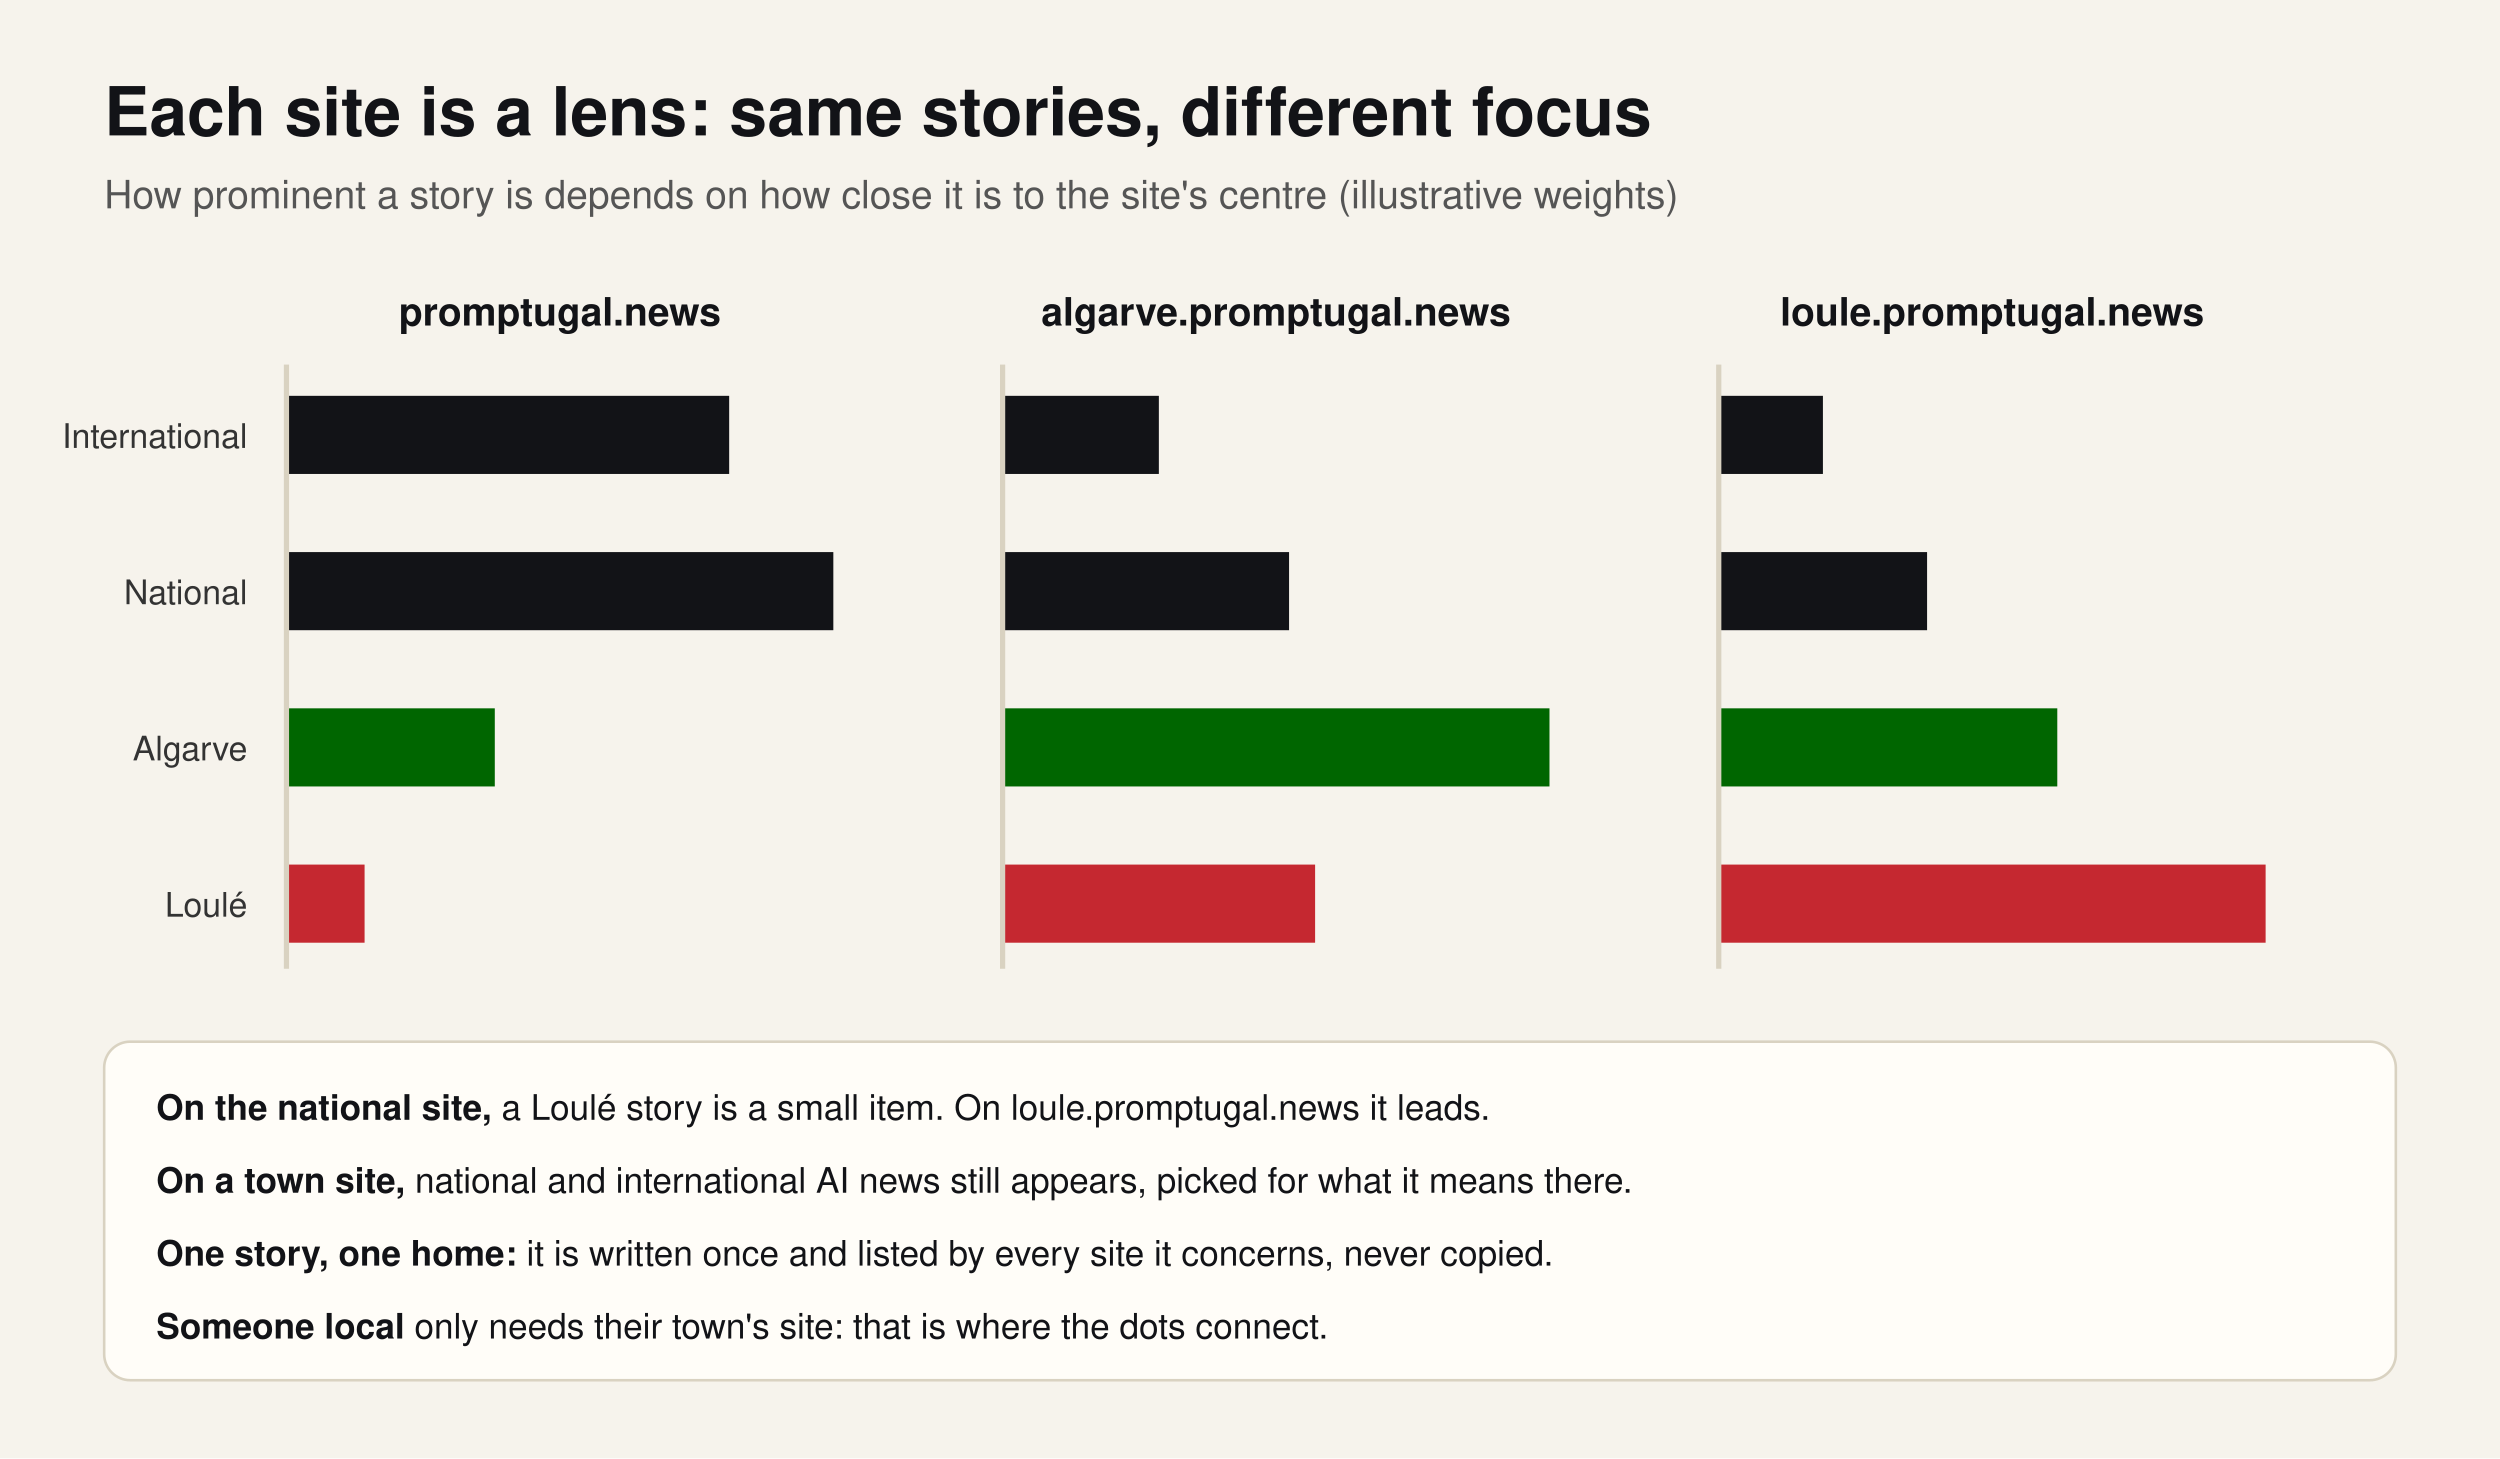
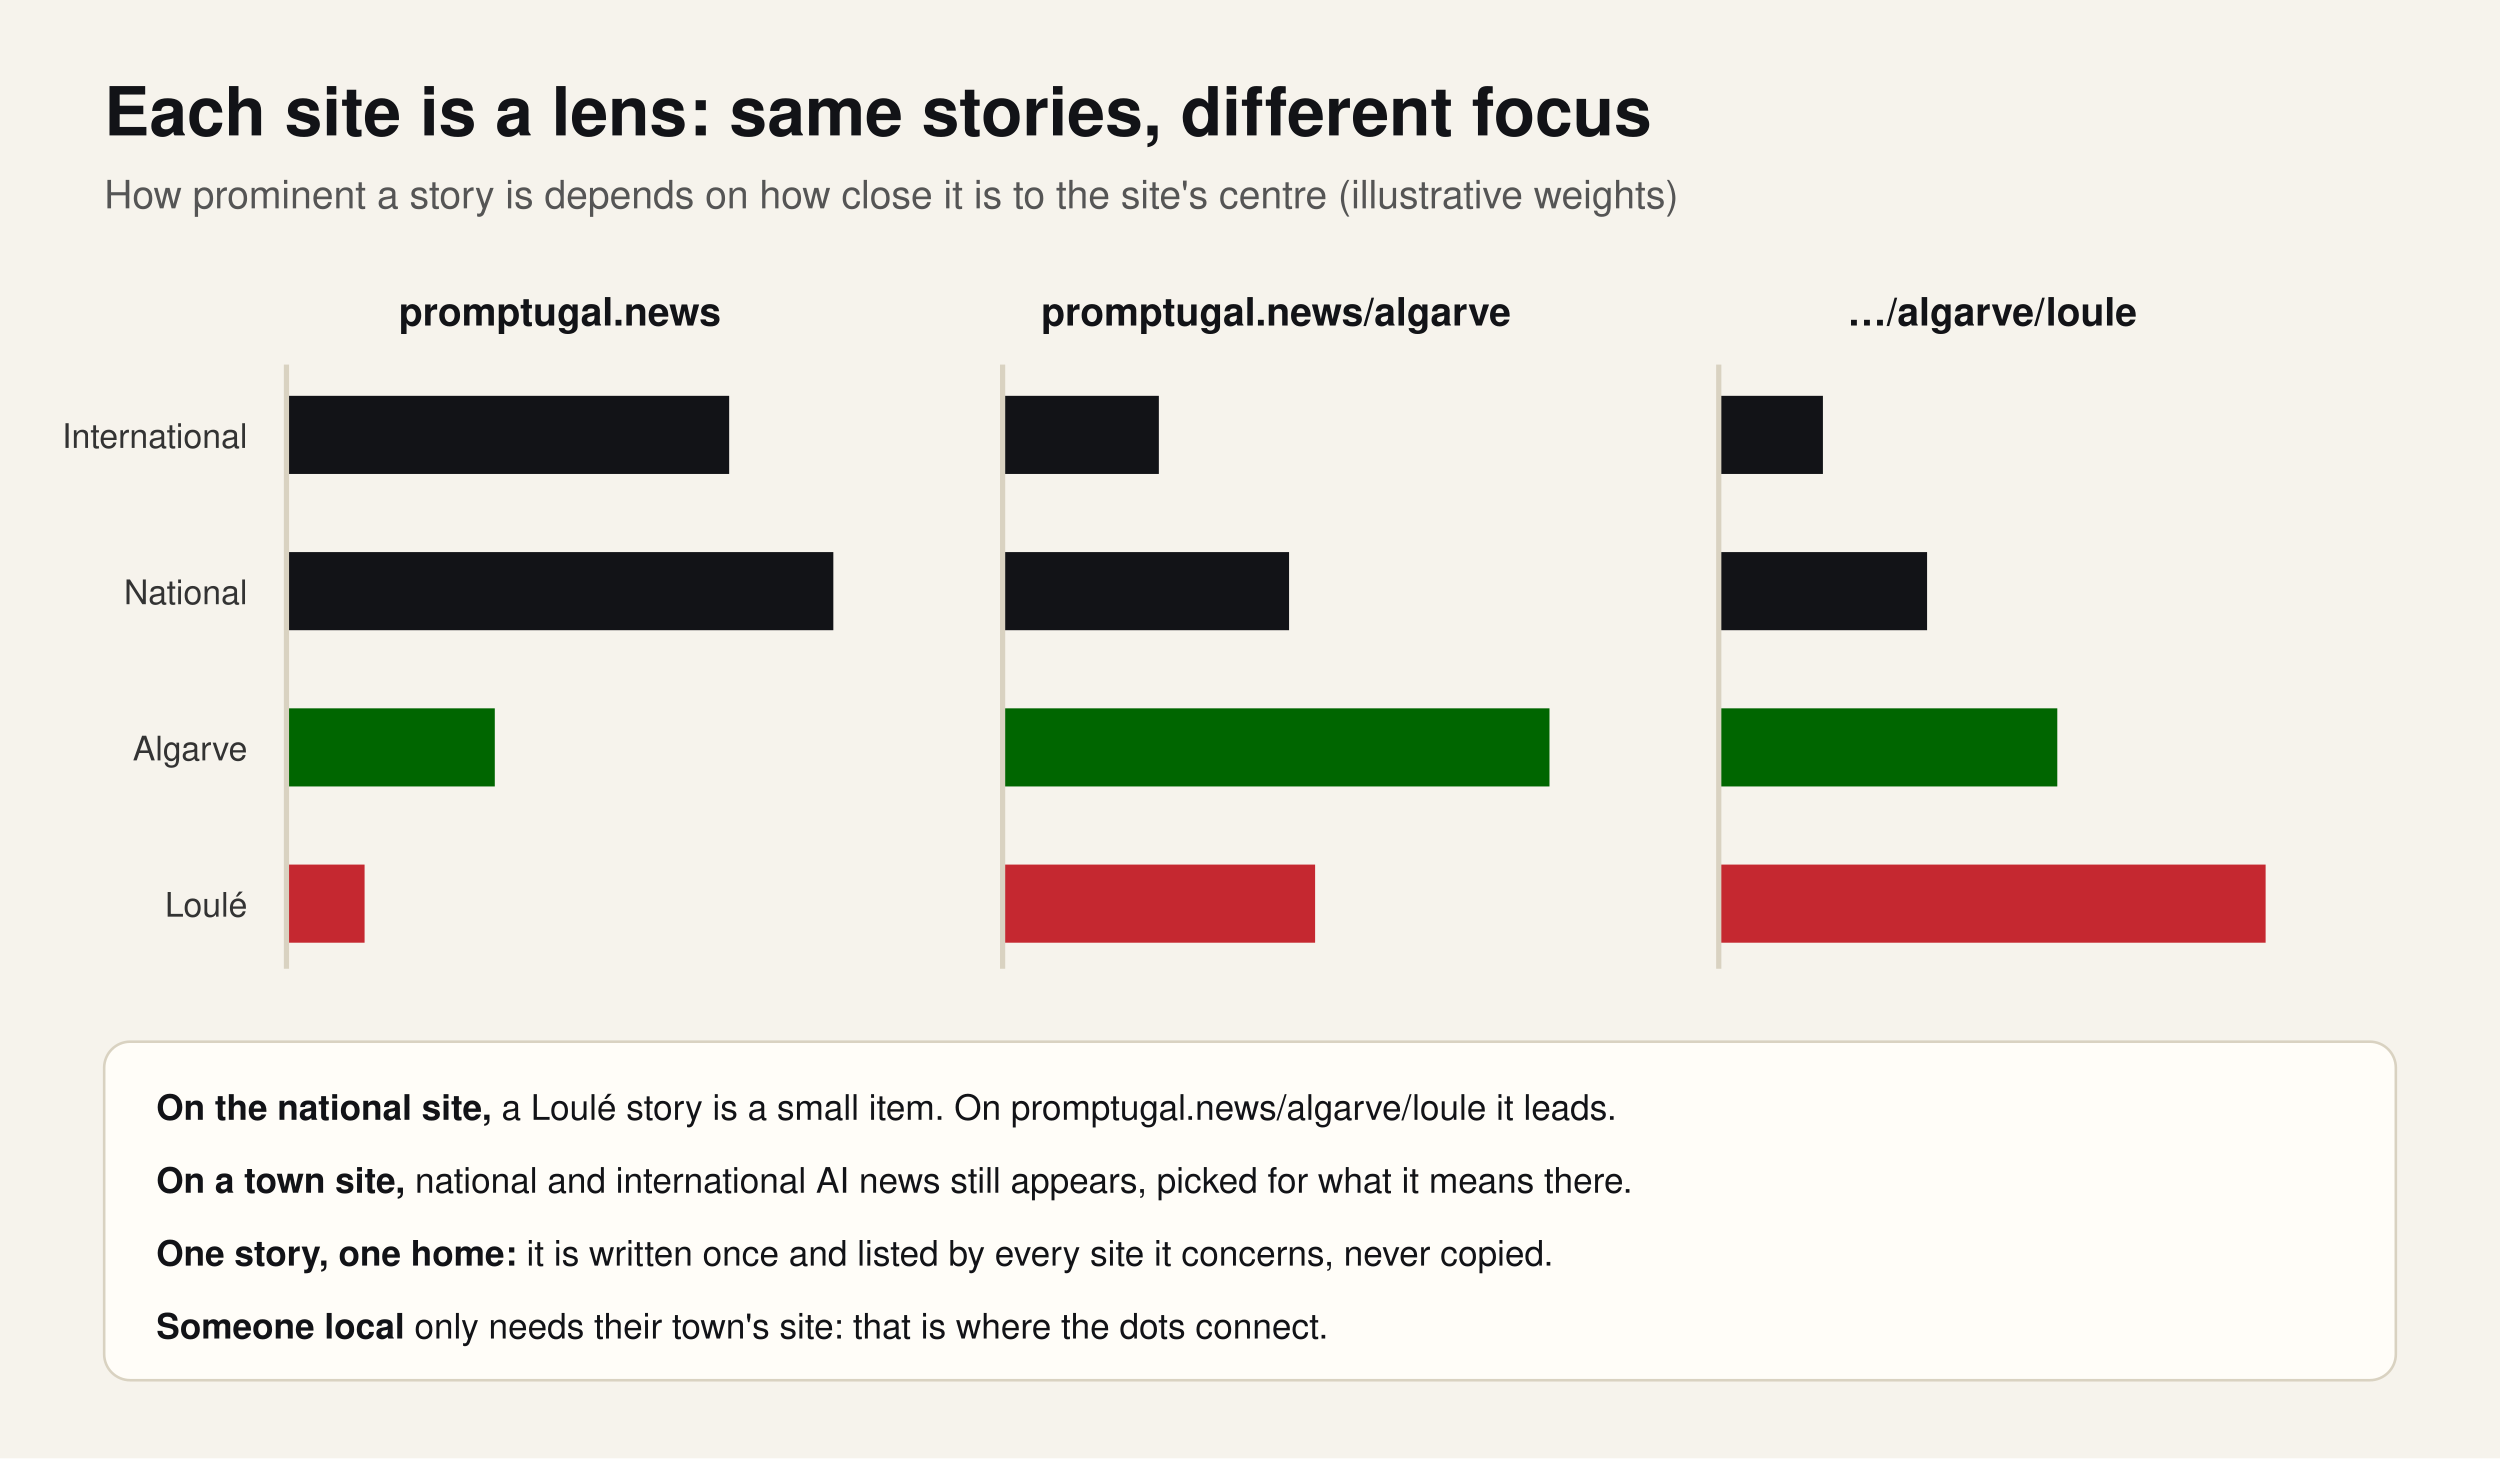
<svg xmlns="http://www.w3.org/2000/svg" viewBox="0 0 960 560" font-family="Helvetica, Arial, sans-serif">
  <rect width="960" height="560" fill="#f6f3ec" />
  <text x="40" y="52" font-size="26" font-weight="700" fill="#121317">Each site is a lens: same stories, different focus</text>
  <text x="40" y="80" font-size="15" fill="#555">How prominent a story is depends on how close it is to the site's centre (illustrative weights)</text>
  <g font-size="15" font-weight="700" fill="#121317" text-anchor="middle">
    <text x="215" y="125">promptugal.news</text>
-     <text x="490" y="125">algarve.promptugal.news</text>
-     <text x="765" y="125">loule.promptugal.news</text>
+     <text x="490" y="125">promptugal.news/algarve</text>
+     <text x="765" y="125">…/algarve/loule</text>
  </g>
  <g font-size="13" fill="#333" text-anchor="end">
    <text x="95" y="172">International</text>
    <text x="95" y="232">National</text>
    <text x="95" y="292">Algarve</text>
    <text x="95" y="352">Loulé</text>
  </g>
  <g>
    <rect x="110" y="152" width="170" height="30" fill="#121317" />
    <rect x="110" y="212" width="210" height="30" fill="#121317" />
    <rect x="110" y="272" width="80" height="30" fill="#006600" />
    <rect x="110" y="332" width="30" height="30" fill="#c52830" />
    <rect x="385" y="152" width="60" height="30" fill="#121317" />
    <rect x="385" y="212" width="110" height="30" fill="#121317" />
    <rect x="385" y="272" width="210" height="30" fill="#006600" />
    <rect x="385" y="332" width="120" height="30" fill="#c52830" />
    <rect x="660" y="152" width="40" height="30" fill="#121317" />
    <rect x="660" y="212" width="80" height="30" fill="#121317" />
    <rect x="660" y="272" width="130" height="30" fill="#006600" />
    <rect x="660" y="332" width="210" height="30" fill="#c52830" />
  </g>
  <g stroke="#d9d2c1" stroke-width="2">
    <line x1="110" y1="140" x2="110" y2="372" />
    <line x1="385" y1="140" x2="385" y2="372" />
    <line x1="660" y1="140" x2="660" y2="372" />
  </g>
  <g font-size="13.5" fill="#121317">
    <rect x="40" y="400" width="880" height="130" rx="10" fill="#fffdf8" stroke="#d9d2c1" />
    <text x="60" y="430">
-       <tspan font-weight="700">On the national site,</tspan> a Loulé story is a small item. On loule.promptugal.news it leads.</text>
+       <tspan font-weight="700">On the national site,</tspan> a Loulé story is a small item. On promptugal.news/algarve/loule it leads.</text>
    <text x="60" y="458">
      <tspan font-weight="700">On a town site,</tspan> national and international AI news still appears, picked for what it means there.</text>
    <text x="60" y="486">
      <tspan font-weight="700">One story, one home:</tspan> it is written once and listed by every site it concerns, never copied.</text>
    <text x="60" y="514">
      <tspan font-weight="700">Someone local</tspan> only needs their town's site: that is where the dots connect.</text>
  </g>
</svg>
